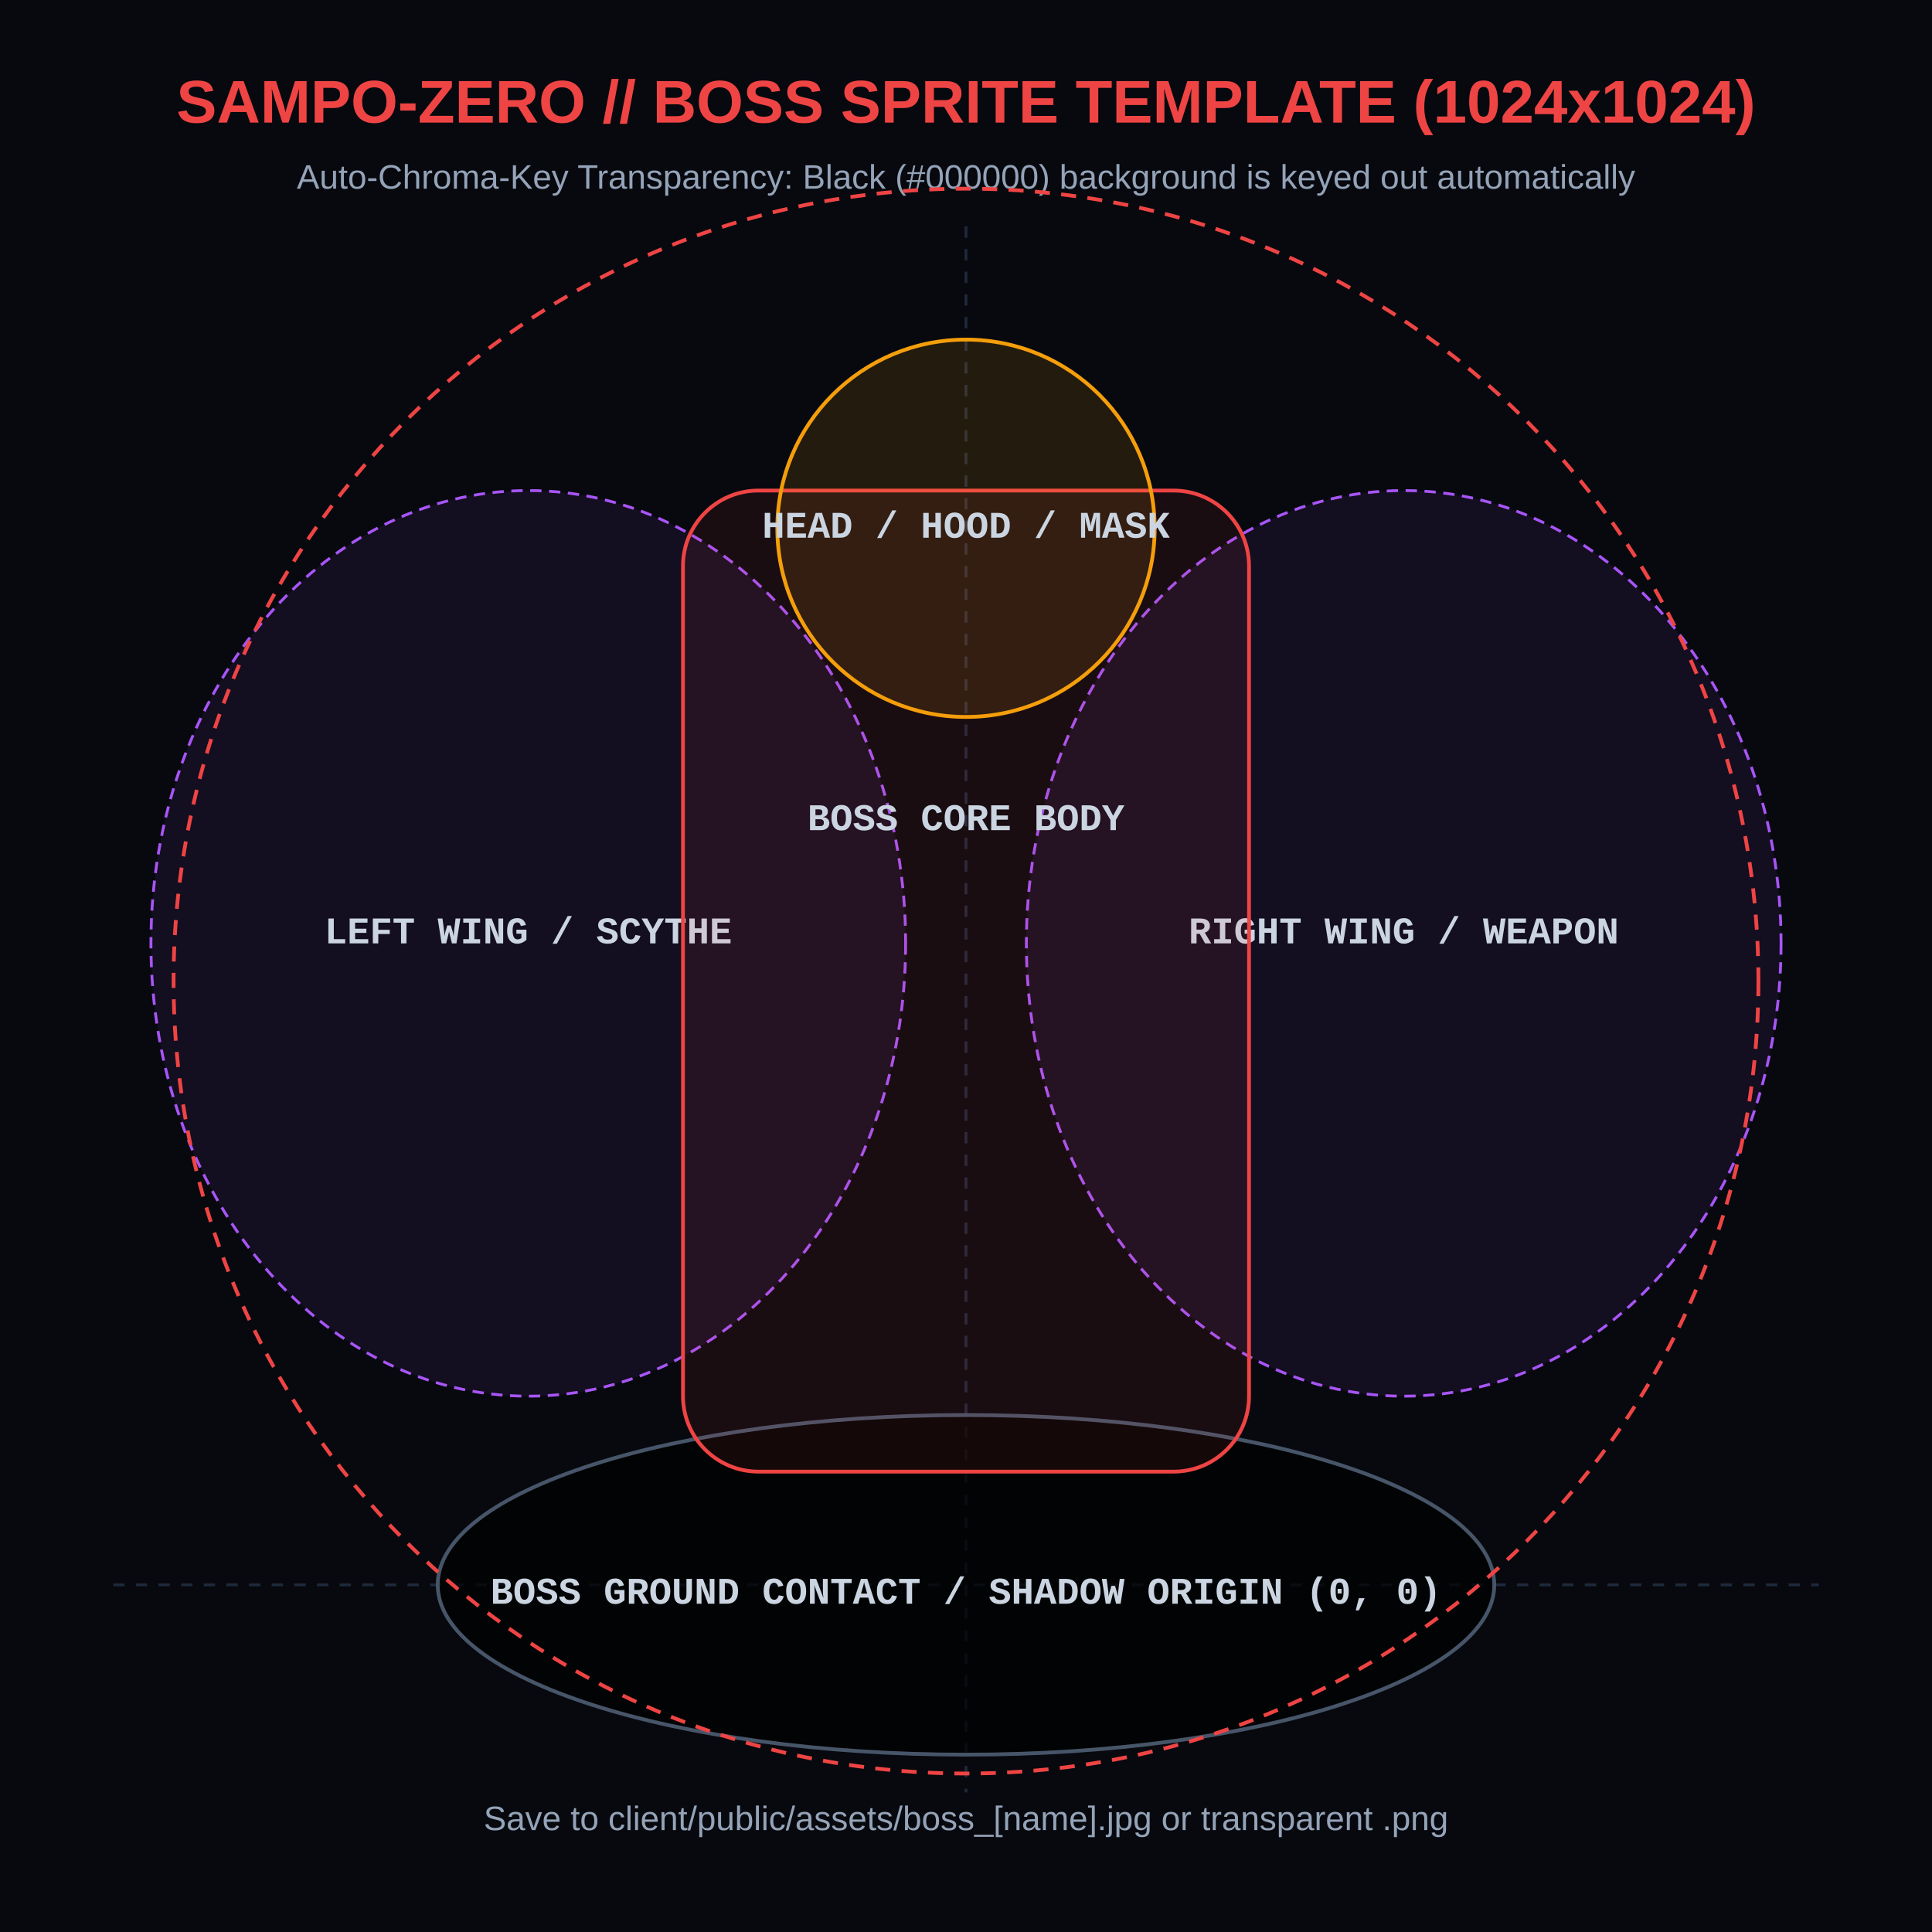
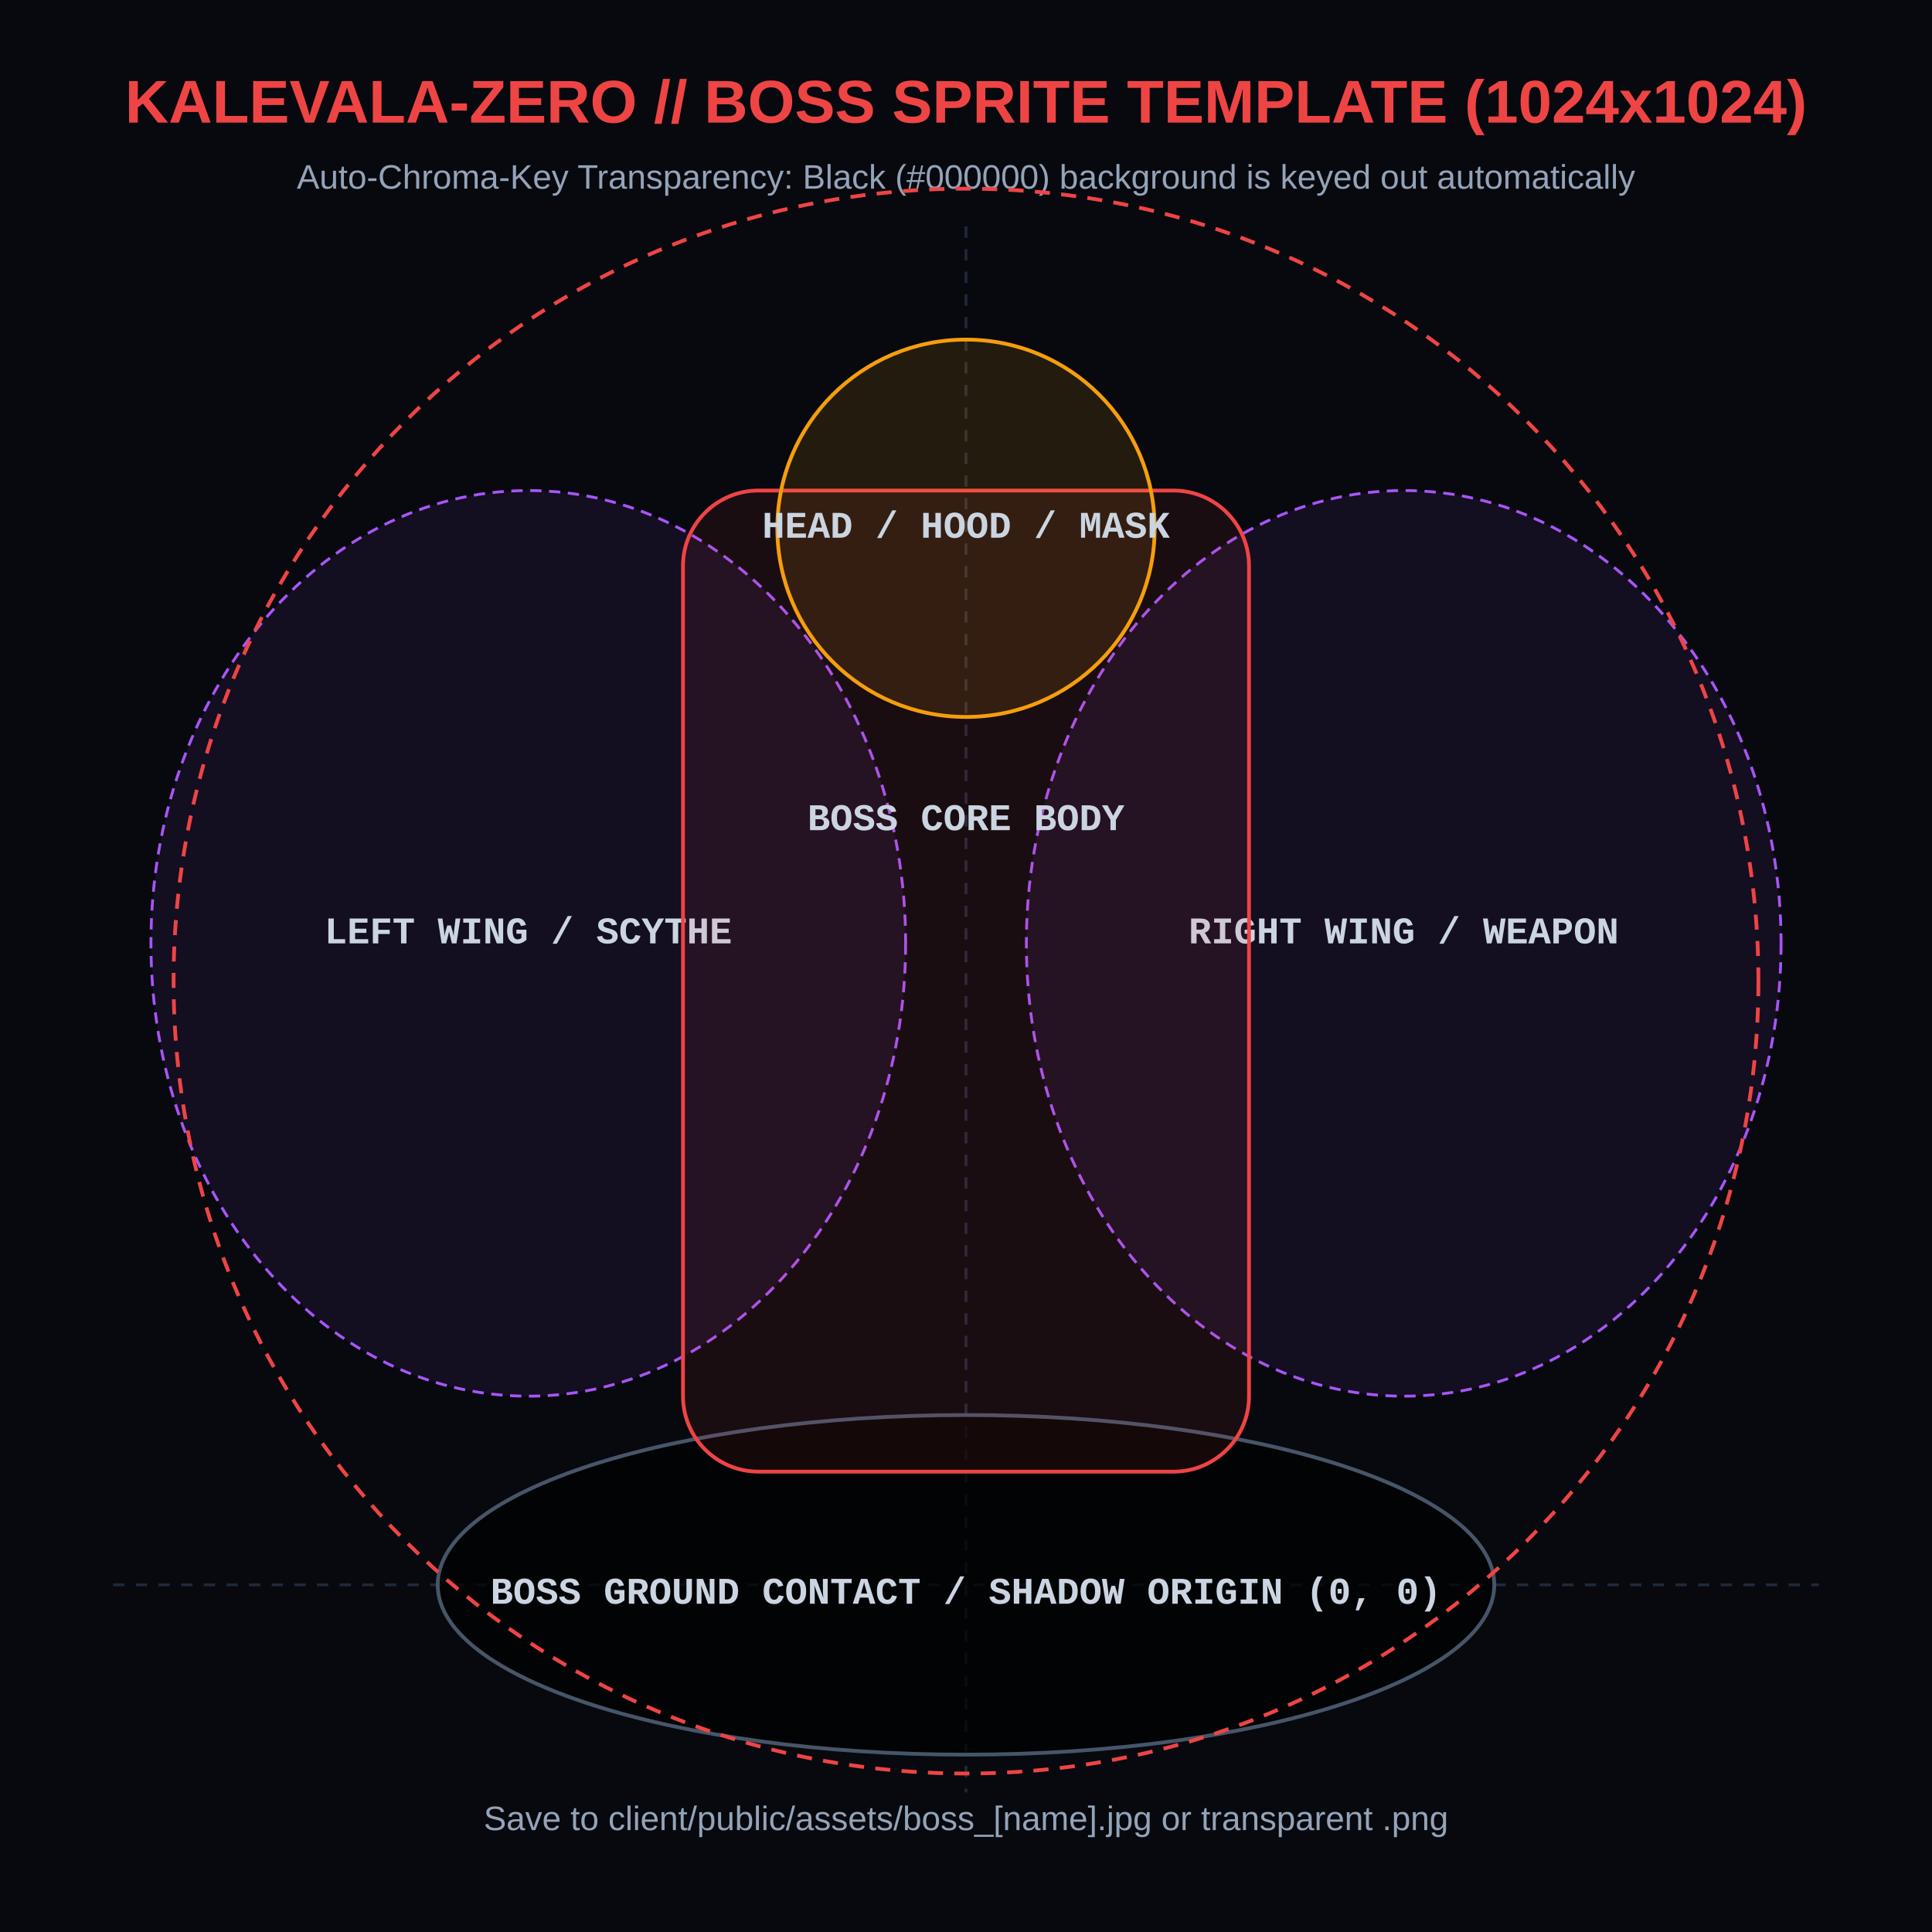
<svg xmlns="http://www.w3.org/2000/svg" viewBox="0 0 1024 1024" width="1024" height="1024">
  <defs>
    <style>
      .bg { fill: #07090e; }
      .axis { stroke: #1e293b; stroke-width: 1.5; stroke-dasharray: 6,6; }
      .boss-circle { fill: none; stroke: #ef4444; stroke-width: 2; stroke-dasharray: 8,6; }
      .core-zone { fill: rgba(239, 68, 68, 0.08); stroke: #ef4444; stroke-width: 2; }
      .wing-zone { fill: rgba(168, 85, 247, 0.08); stroke: #a855f7; stroke-width: 1.5; stroke-dasharray: 6,4; }
      .shadow-ellipse { fill: rgba(0, 0, 0, 0.7); stroke: #475569; stroke-width: 2; }
      .label { font-family: 'Courier New', monospace; font-size: 20px; fill: #cbd5e1; font-weight: bold; }
      .title { font-family: 'Segoe UI', Arial, sans-serif; font-size: 32px; font-weight: bold; fill: #ef4444; }
      .subtext { font-family: 'Segoe UI', Arial, sans-serif; font-size: 18px; fill: #94a3b8; }
    </style>
  </defs>
  <rect width="1024" height="1024" class="bg" />
-   <text x="512" y="65" text-anchor="middle" class="title">SAMPO-ZERO // BOSS SPRITE TEMPLATE (1024x1024)</text>
+   <text x="512" y="65" text-anchor="middle" class="title">KALEVALA-ZERO // BOSS SPRITE TEMPLATE (1024x1024)</text>
  <text x="512" y="100" text-anchor="middle" class="subtext">Auto-Chroma-Key Transparency: Black (#000000) background is keyed out automatically</text>
  <line x1="512" y1="120" x2="512" y2="950" class="axis" />
  <line x1="60" y1="840" x2="964" y2="840" class="axis" />
  <ellipse cx="512" cy="840" rx="280" ry="90" class="shadow-ellipse" />
  <text x="512" y="850" text-anchor="middle" class="label" fill="#f87171">BOSS GROUND CONTACT / SHADOW ORIGIN (0, 0)</text>
  <ellipse cx="280" cy="500" rx="200" ry="240" class="wing-zone" />
  <text x="280" y="500" text-anchor="middle" class="label" fill="#c084fc">LEFT WING / SCYTHE</text>
  <ellipse cx="744" cy="500" rx="200" ry="240" class="wing-zone" />
  <text x="744" y="500" text-anchor="middle" class="label" fill="#c084fc">RIGHT WING / WEAPON</text>
  <rect x="362" y="260" width="300" height="520" rx="40" class="core-zone" />
  <text x="512" y="440" text-anchor="middle" class="label" fill="#ef4444">BOSS CORE BODY</text>
  <circle cx="512" cy="280" r="100" fill="rgba(245, 158, 11, 0.12)" stroke="#f59e0b" stroke-width="2" />
  <text x="512" y="285" text-anchor="middle" class="label" fill="#f59e0b">HEAD / HOOD / MASK</text>
  <circle cx="512" cy="520" r="420" class="boss-circle" />
  <text x="512" y="970" text-anchor="middle" class="subtext">Save to client/public/assets/boss_[name].jpg or transparent .png</text>
</svg>
